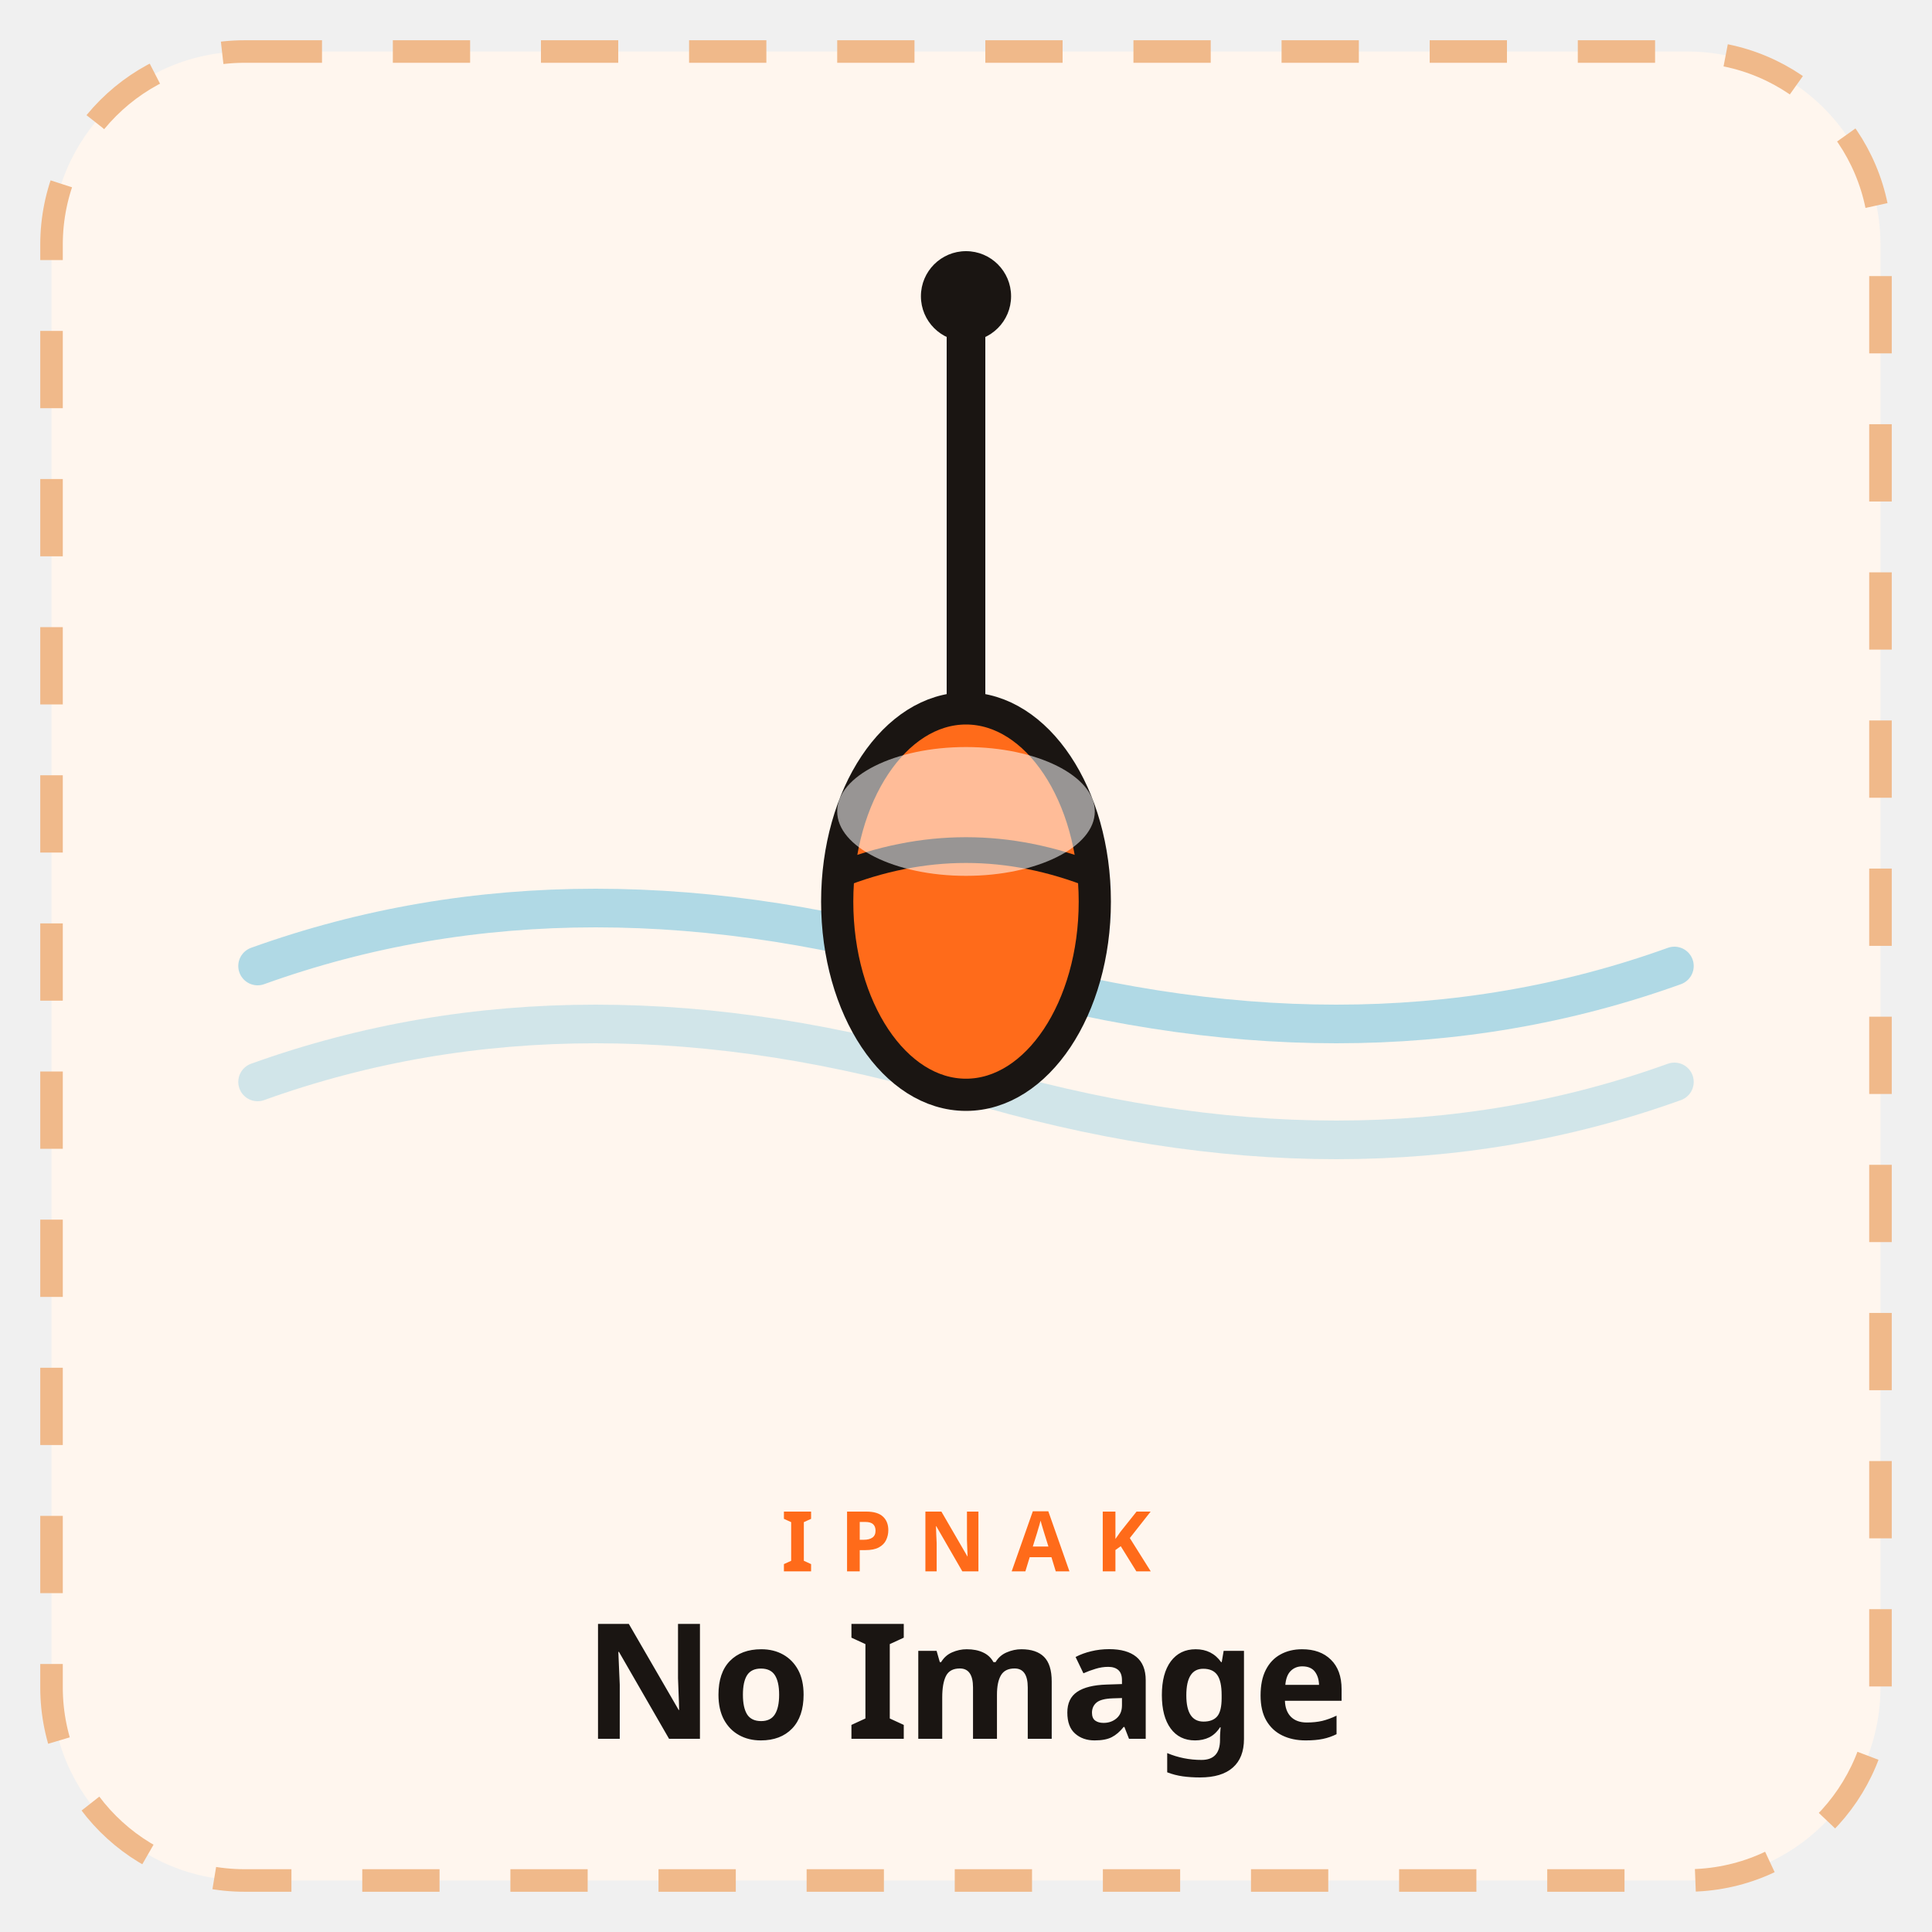
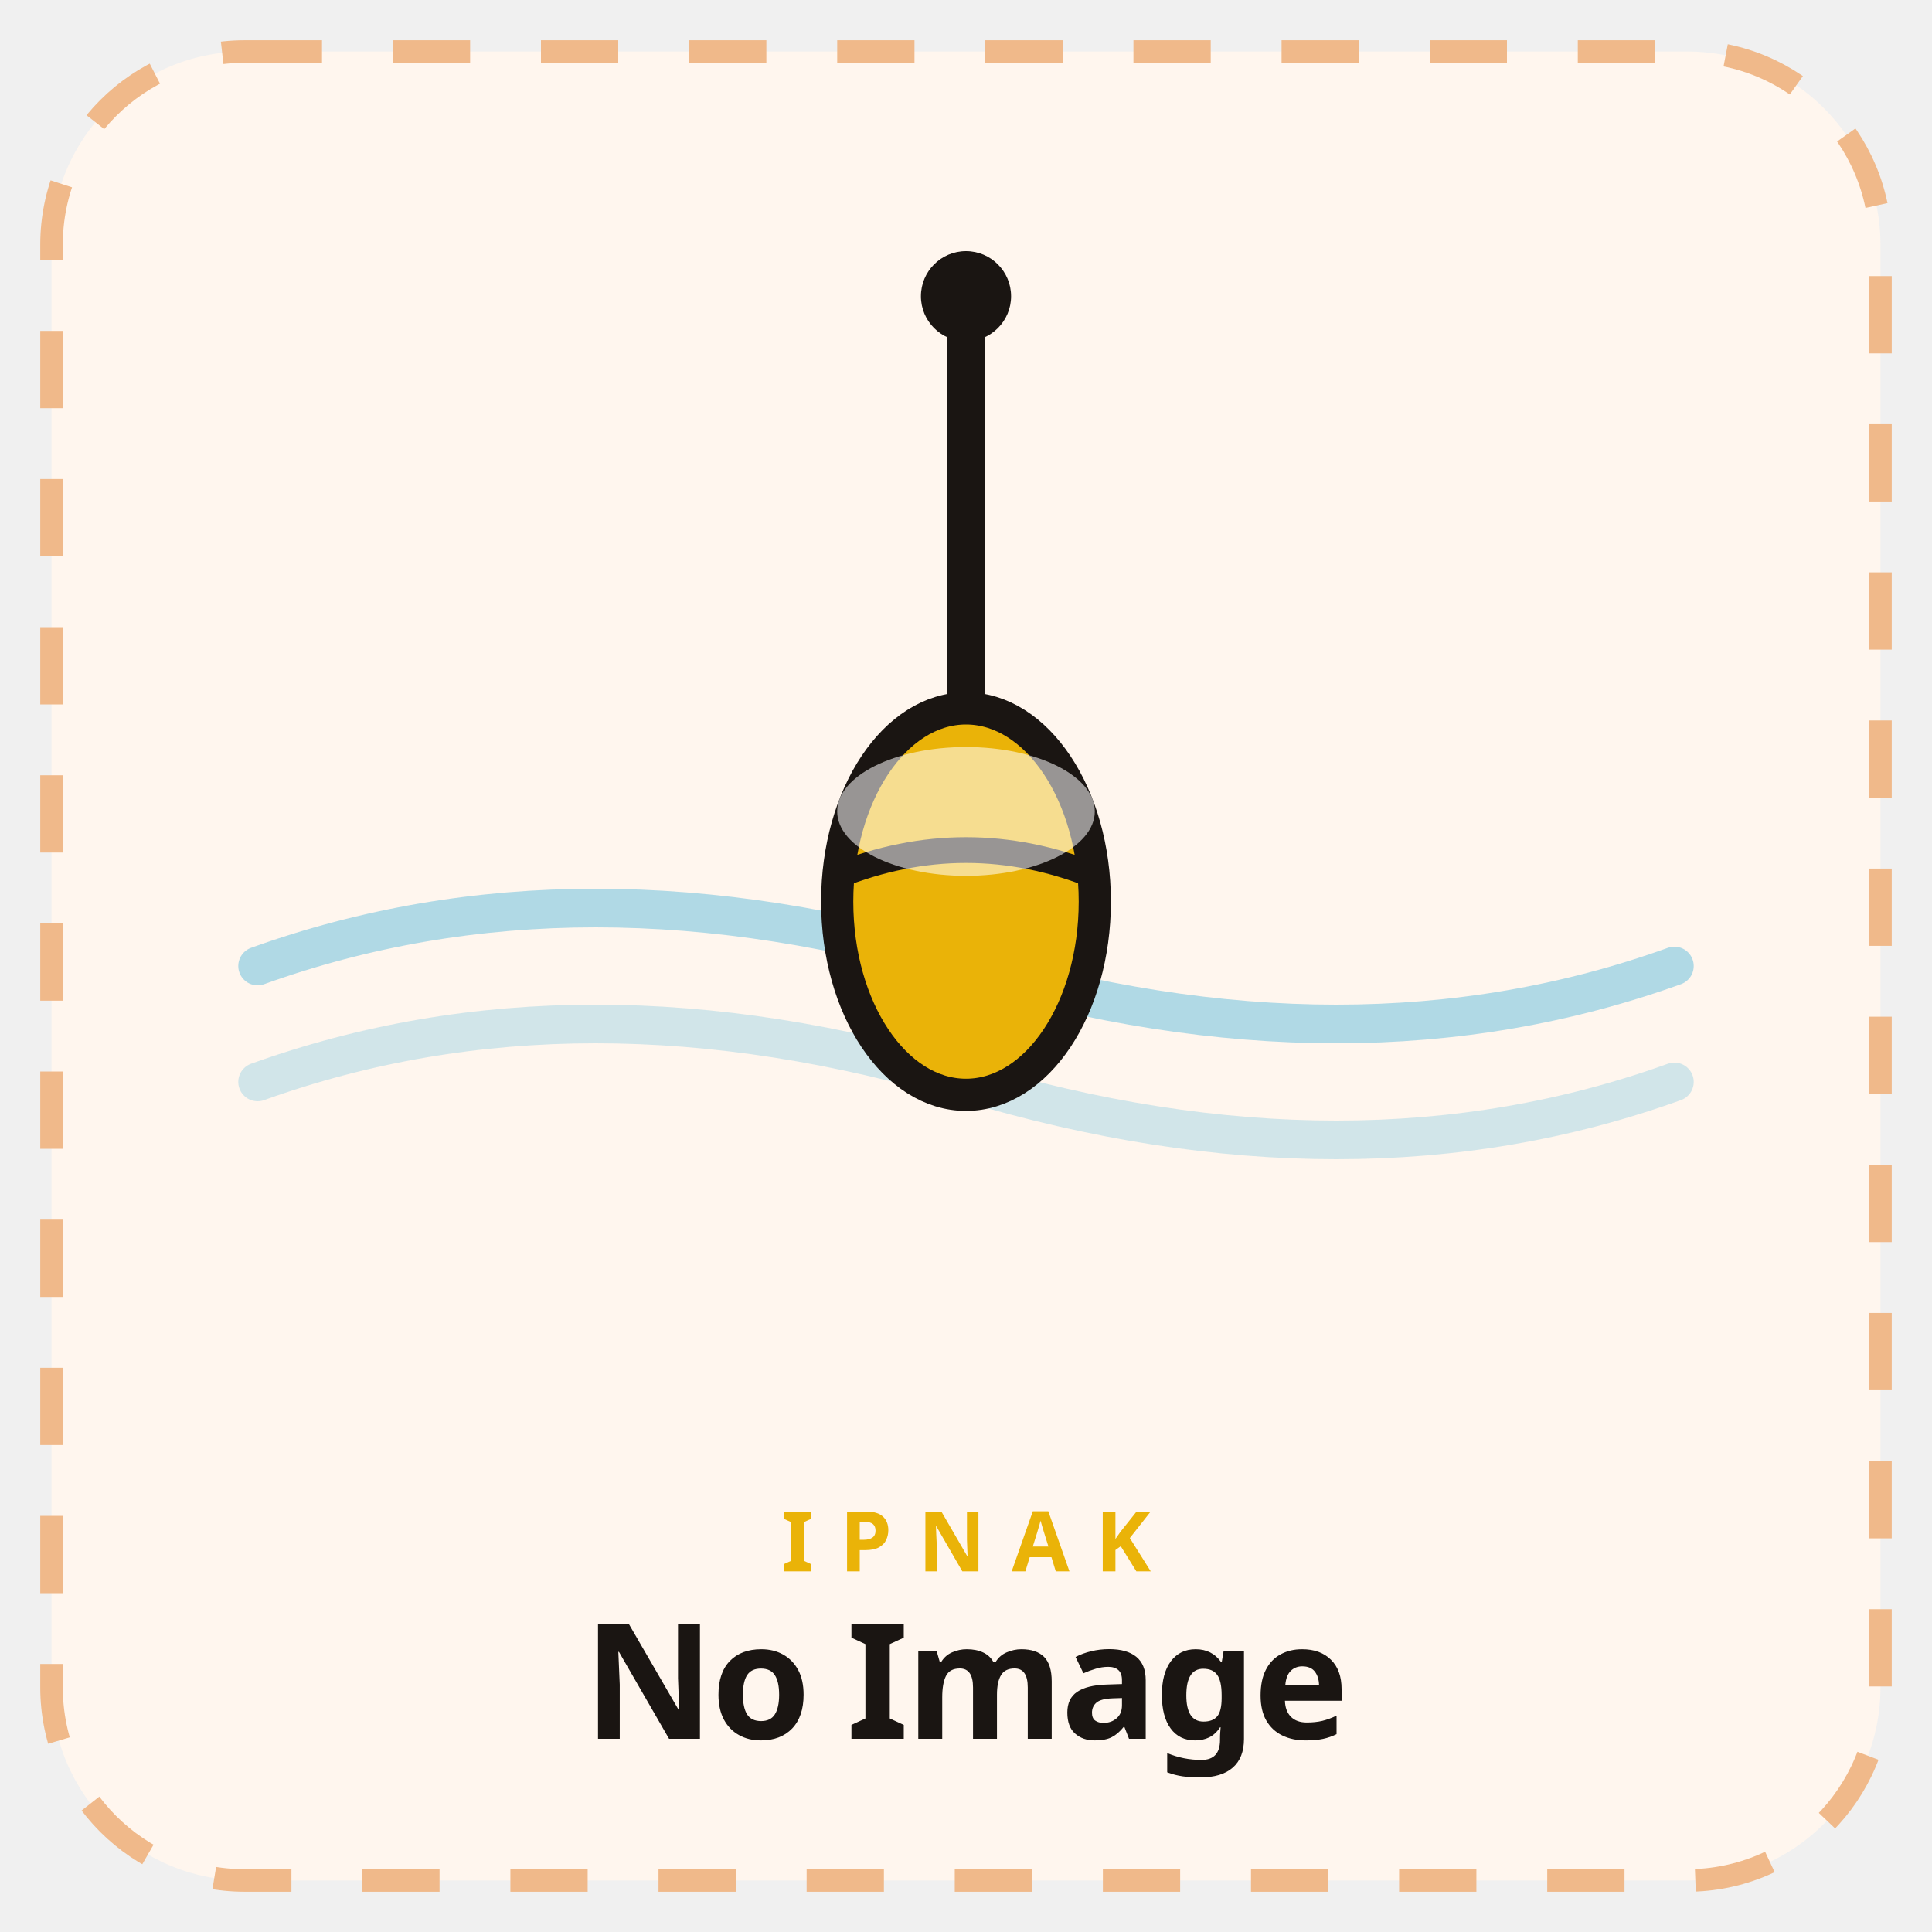
<svg xmlns="http://www.w3.org/2000/svg" data-dc-tpl="1044" id="ni-float" viewBox="0 0 300 300" data-om-id="b6b460de:1049" style="width: 100%; height: auto; display: block;">
  <rect data-dc-tpl="1045" x="8" y="8" width="284" height="284" rx="30" fill="#FFF6EE" stroke="#F0B98A" stroke-width="3.5" stroke-dasharray="12 11" data-om-id="b6b460de:1050" />
  <path data-dc-tpl="1046" d="M40 150 Q90 132 150 150 T260 150" fill="none" stroke="#7CC6E0" stroke-width="6" stroke-linecap="round" opacity=".6" data-om-id="b6b460de:1051" />
  <path data-dc-tpl="1047" d="M40 168 Q90 150 150 168 T260 168" fill="none" stroke="#7CC6E0" stroke-width="6" stroke-linecap="round" opacity=".35" data-om-id="b6b460de:1052" />
  <g data-dc-tpl="1048" transform="translate(150 96)" data-om-id="b6b460de:1053">
    <path data-dc-tpl="1049" d="M0 -46 L0 24" stroke="#1A1512" stroke-width="6" stroke-linecap="round" data-om-id="b6b460de:1054" />
-     <ellipse data-dc-tpl="1050" cx="0" cy="44" rx="20" ry="30" fill="#FF6B1A" stroke="#1A1512" stroke-width="5" data-om-id="b6b460de:1055" />
+     <ellipse data-dc-tpl="1050" cx="0" cy="44" rx="20" ry="30" fill="#EAB308" stroke="#1A1512" stroke-width="5" data-om-id="b6b460de:1055" />
    <path data-dc-tpl="1051" d="M-20 40 Q0 32 20 40" fill="none" stroke="#1A1512" stroke-width="4" data-om-id="b6b460de:1056" />
    <ellipse data-dc-tpl="1052" cx="0" cy="30" rx="20" ry="10" fill="#fff" opacity=".55" data-om-id="b6b460de:1057" />
    <circle data-dc-tpl="1053" cx="0" cy="-50" r="7" fill="#1A1512" data-om-id="b6b460de:1058" />
  </g>
-   <text data-dc-tpl="1054" x="150" y="244" font-family="Pretendard,sans-serif" font-weight="800" font-size="13" letter-spacing="4" fill="#FF6B1A" text-anchor="middle" data-om-id="b6b460de:1059">IPNAK</text>
+   <text data-dc-tpl="1054" x="150" y="244" font-family="Pretendard,sans-serif" font-weight="800" font-size="13" letter-spacing="4" fill="#EAB308" text-anchor="middle" data-om-id="b6b460de:1059">IPNAK</text>
  <text data-dc-tpl="1055" x="150" y="270" font-family="Pretendard,sans-serif" font-weight="900" font-size="25" letter-spacing="-.5" fill="#1A1512" text-anchor="middle" data-om-id="b6b460de:1060">No Image</text>
</svg>
